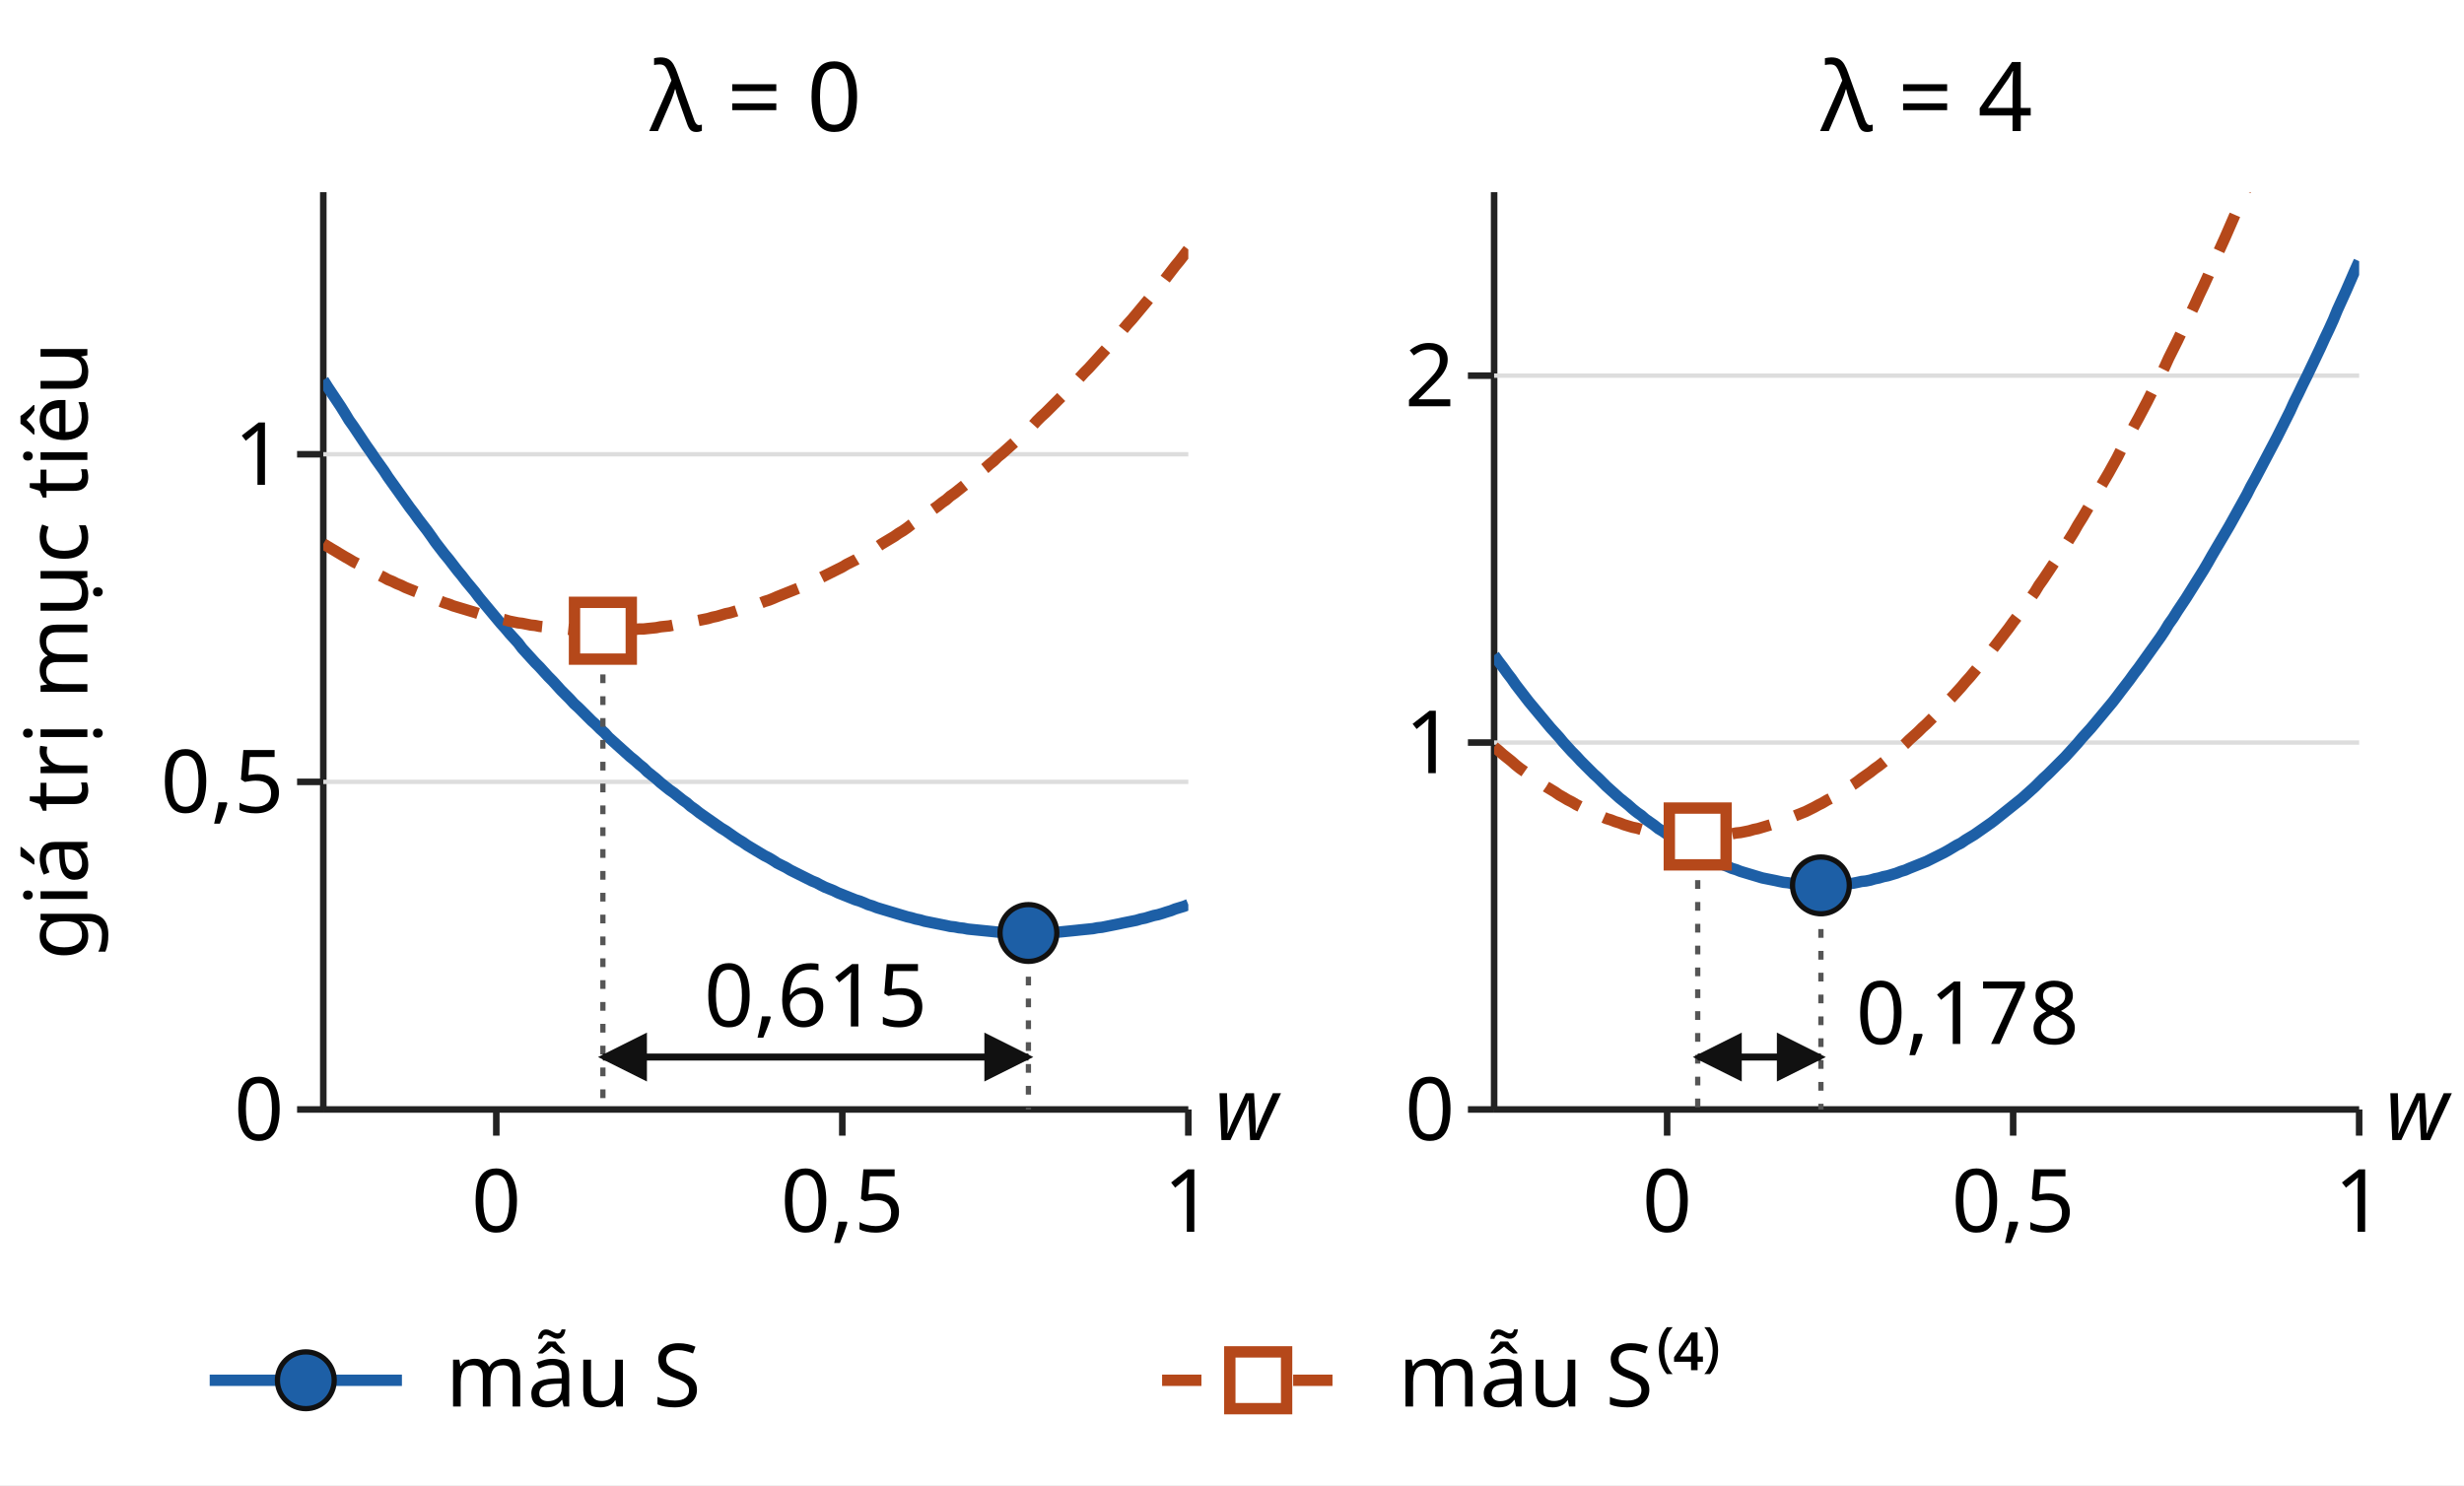
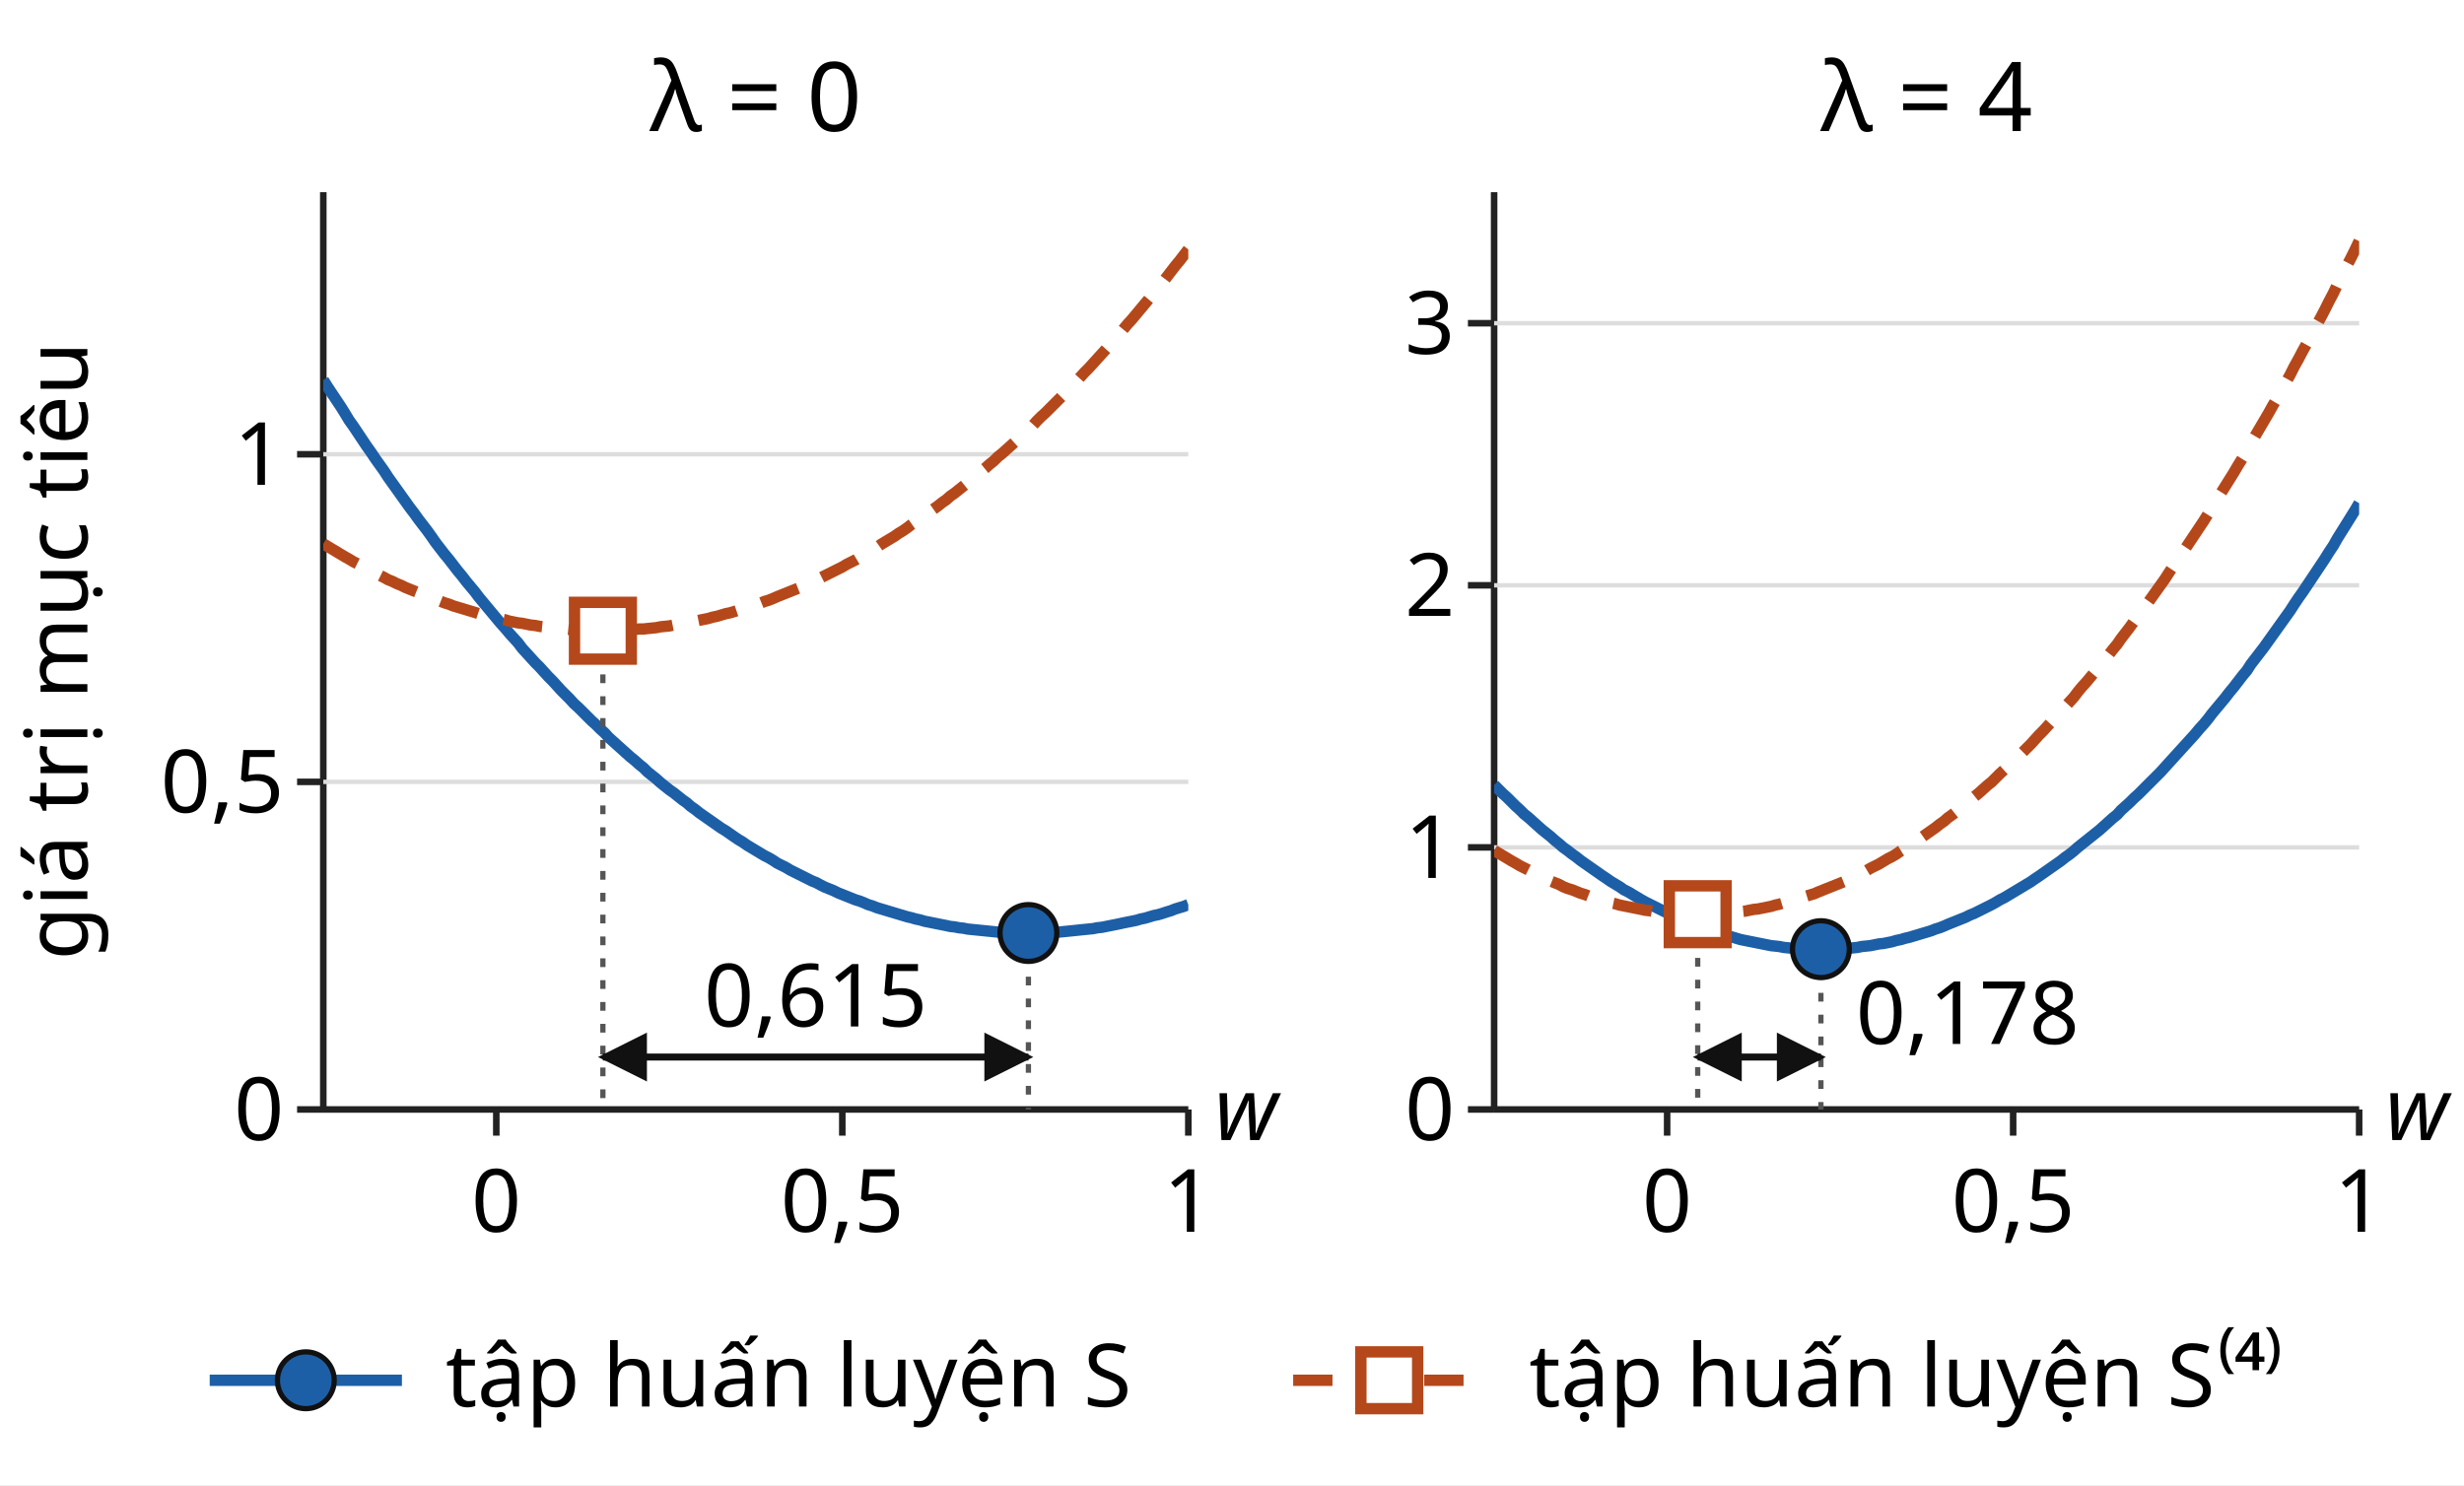
<svg xmlns="http://www.w3.org/2000/svg" role="img" aria-labelledby="t d" width="564" height="340" viewBox="0 0 564 340">
  <defs>
    <marker id="ah" viewBox="0 0 10 10" refX="9" refY="5" markerWidth="7" markerHeight="7" orient="auto-start-reverse">
      <path d="M0,0 L10,5 L0,10 z" fill="#111" />
    </marker>
  </defs>
  <rect width="564" height="340" fill="#fff" />
  <text transform="translate(20,149.0) rotate(-90)" text-anchor="middle" font-size="20" style="font-family:'Noto Sans','DejaVu Sans',Arial,sans-serif">giá trị mục tiêu</text>
  <clipPath id="clip0">
    <rect x="74" y="44" width="198" height="210" />
  </clipPath>
  <line x1="74" y1="254" x2="272" y2="254" stroke="#222" stroke-width="1.5" />
  <line x1="74" y1="44" x2="74" y2="254" stroke="#222" stroke-width="1.5" />
  <line x1="68" y1="254.0" x2="74" y2="254.0" stroke="#222" stroke-width="1.5" />
  <text x="65" y="261.0" text-anchor="end" font-size="20" style="font-family:'Noto Sans','DejaVu Sans',Arial,sans-serif">0</text>
  <line x1="68" y1="179.0" x2="74" y2="179.0" stroke="#222" stroke-width="1.5" />
  <line x1="74" y1="179.0" x2="272" y2="179.0" stroke="#ddd" stroke-width="1" />
  <text x="65" y="186.0" text-anchor="end" font-size="20" style="font-family:'Noto Sans','DejaVu Sans',Arial,sans-serif">0,5</text>
  <line x1="68" y1="104.0" x2="74" y2="104.0" stroke="#222" stroke-width="1.5" />
  <line x1="74" y1="104.0" x2="272" y2="104.0" stroke="#ddd" stroke-width="1" />
  <text x="65" y="111.0" text-anchor="end" font-size="20" style="font-family:'Noto Sans','DejaVu Sans',Arial,sans-serif">1</text>
  <line x1="113.6" y1="254" x2="113.6" y2="260" stroke="#222" stroke-width="1.5" />
  <text x="113.6" y="282" text-anchor="middle" font-size="20" style="font-family:'Noto Sans','DejaVu Sans',Arial,sans-serif">0</text>
  <line x1="192.8" y1="254" x2="192.8" y2="260" stroke="#222" stroke-width="1.5" />
  <text x="192.8" y="282" text-anchor="middle" font-size="20" style="font-family:'Noto Sans','DejaVu Sans',Arial,sans-serif">0,5</text>
  <line x1="272.0" y1="254" x2="272.0" y2="260" stroke="#222" stroke-width="1.5" />
  <text x="272.0" y="282" text-anchor="middle" font-size="20" style="font-family:'Noto Sans','DejaVu Sans',Arial,sans-serif">1</text>
  <text x="278" y="261" text-anchor="start" font-size="20" font-style="italic" style="font-family:'Noto Sans','DejaVu Sans',Arial,sans-serif">w</text>
  <text x="173.0" y="30" text-anchor="middle" font-size="22" style="font-family:'Noto Sans','DejaVu Sans',Arial,sans-serif">λ = 0</text>
  <polyline points="74.0,87.0 75.0,88.6 76.0,90.1 77.0,91.6 78.0,93.1 79.0,94.7 79.9,96.2 80.9,97.6 81.9,99.1 82.9,100.6 83.9,102.1 84.9,103.5 85.9,105.0 86.9,106.4 87.9,107.8 88.8,109.2 89.8,110.6 90.8,112.0 91.8,113.4 92.8,114.8 93.8,116.2 94.8,117.5 95.8,118.9 96.8,120.2 97.8,121.5 98.8,122.9 99.7,124.2 100.7,125.5 101.7,126.8 102.7,128.0 103.7,129.3 104.7,130.6 105.7,131.8 106.7,133.1 107.7,134.3 108.7,135.5 109.6,136.7 110.6,137.9 111.6,139.1 112.6,140.3 113.6,141.5 114.6,142.7 115.6,143.8 116.6,145.0 117.6,146.1 118.6,147.2 119.5,148.4 120.5,149.5 121.5,150.6 122.5,151.7 123.5,152.7 124.5,153.8 125.5,154.9 126.5,155.9 127.5,157.0 128.4,158.0 129.4,159.0 130.4,160.0 131.4,161.1 132.4,162.0 133.4,163.0 134.4,164.0 135.4,165.0 136.4,165.9 137.4,166.9 138.4,167.8 139.3,168.8 140.3,169.7 141.3,170.6 142.3,171.5 143.3,172.4 144.3,173.3 145.3,174.1 146.3,175.0 147.3,175.8 148.2,176.7 149.2,177.5 150.2,178.3 151.2,179.2 152.2,180.0 153.2,180.8 154.2,181.5 155.2,182.3 156.2,183.1 157.2,183.8 158.1,184.6 159.1,185.3 160.1,186.1 161.1,186.8 162.1,187.5 163.1,188.2 164.1,188.9 165.1,189.6 166.1,190.2 167.1,190.9 168.1,191.6 169.0,192.2 170.0,192.8 171.0,193.5 172.0,194.1 173.0,194.7 174.0,195.3 175.0,195.9 176.0,196.4 177.0,197.0 177.9,197.6 178.9,198.1 179.9,198.6 180.9,199.2 181.9,199.7 182.9,200.2 183.9,200.7 184.9,201.2 185.9,201.7 186.9,202.1 187.8,202.6 188.8,203.1 189.8,203.5 190.8,203.9 191.8,204.4 192.8,204.8 193.8,205.2 194.8,205.6 195.8,206.0 196.8,206.3 197.8,206.7 198.7,207.1 199.7,207.4 200.7,207.8 201.7,208.1 202.7,208.4 203.7,208.7 204.7,209.0 205.7,209.3 206.7,209.6 207.7,209.9 208.6,210.1 209.6,210.4 210.6,210.6 211.6,210.9 212.6,211.1 213.6,211.3 214.6,211.5 215.6,211.7 216.6,211.9 217.5,212.1 218.5,212.2 219.5,212.4 220.5,212.5 221.5,212.7 222.5,212.8 223.5,212.9 224.5,213.0 225.5,213.1 226.5,213.2 227.5,213.3 228.4,213.4 229.4,213.4 230.4,213.5 231.4,213.5 232.4,213.6 233.4,213.6 234.4,213.6 235.4,213.6 236.4,213.6 237.3,213.6 238.3,213.6 239.3,213.5 240.3,213.5 241.3,213.4 242.3,213.4 243.3,213.3 244.3,213.2 245.3,213.1 246.3,213.0 247.2,212.9 248.2,212.8 249.2,212.7 250.2,212.6 251.2,212.4 252.2,212.3 253.2,212.1 254.2,211.9 255.2,211.7 256.2,211.5 257.1,211.3 258.1,211.1 259.1,210.9 260.1,210.7 261.1,210.4 262.1,210.2 263.1,209.9 264.1,209.6 265.1,209.4 266.1,209.1 267.0,208.8 268.0,208.5 269.0,208.1 270.0,207.8 271.0,207.5 272.0,207.1" fill="none" stroke="#1d5fa6" stroke-width="2.6" clip-path="url(#clip0)" />
  <polyline points="74.0,124.5 75.0,125.1 76.0,125.7 77.0,126.3 78.0,126.9 79.0,127.5 79.9,128.0 80.9,128.6 81.9,129.1 82.9,129.7 83.9,130.2 84.9,130.7 85.9,131.2 86.9,131.7 87.9,132.2 88.8,132.7 89.8,133.1 90.8,133.6 91.8,134.0 92.8,134.5 93.8,134.9 94.8,135.3 95.8,135.7 96.8,136.1 97.8,136.5 98.8,136.9 99.7,137.3 100.7,137.6 101.7,138.0 102.7,138.3 103.7,138.7 104.7,139.0 105.7,139.3 106.7,139.6 107.7,139.9 108.7,140.2 109.6,140.5 110.6,140.8 111.6,141.0 112.6,141.3 113.6,141.5 114.6,141.7 115.6,141.9 116.6,142.2 117.6,142.4 118.6,142.6 119.5,142.7 120.5,142.9 121.5,143.1 122.5,143.2 123.5,143.4 124.5,143.5 125.5,143.6 126.5,143.7 127.5,143.8 128.4,143.9 129.4,144.0 130.4,144.1 131.4,144.2 132.4,144.2 133.4,144.3 134.4,144.3 135.4,144.4 136.4,144.4 137.4,144.4 138.4,144.4 139.3,144.4 140.3,144.4 141.3,144.3 142.3,144.3 143.3,144.2 144.3,144.2 145.3,144.1 146.3,144.0 147.3,144.0 148.2,143.9 149.2,143.8 150.2,143.7 151.2,143.5 152.2,143.4 153.2,143.3 154.2,143.1 155.2,142.9 156.2,142.8 157.2,142.6 158.1,142.4 159.1,142.2 160.1,142.0 161.1,141.8 162.1,141.6 163.1,141.3 164.1,141.1 165.1,140.8 166.1,140.5 167.1,140.3 168.1,140.0 169.0,139.7 170.0,139.4 171.0,139.1 172.0,138.8 173.0,138.4 174.0,138.1 175.0,137.7 176.0,137.4 177.0,137.0 177.9,136.6 178.9,136.2 179.9,135.8 180.9,135.4 181.9,135.0 182.9,134.6 183.9,134.1 184.9,133.7 185.9,133.2 186.9,132.8 187.8,132.3 188.8,131.8 189.8,131.3 190.8,130.8 191.8,130.3 192.8,129.8 193.8,129.2 194.8,128.7 195.8,128.2 196.8,127.6 197.8,127.0 198.7,126.4 199.7,125.9 200.7,125.3 201.7,124.6 202.7,124.0 203.7,123.4 204.7,122.8 205.7,122.1 206.7,121.5 207.7,120.8 208.6,120.1 209.6,119.4 210.6,118.7 211.6,118.0 212.6,117.3 213.6,116.6 214.6,115.9 215.6,115.1 216.6,114.4 217.5,113.6 218.5,112.9 219.5,112.1 220.5,111.3 221.5,110.5 222.5,109.7 223.5,108.9 224.5,108.0 225.5,107.2 226.5,106.3 227.5,105.5 228.4,104.6 229.4,103.8 230.4,102.9 231.4,102.0 232.4,101.1 233.4,100.2 234.4,99.2 235.4,98.3 236.4,97.4 237.3,96.4 238.3,95.4 239.3,94.5 240.3,93.5 241.3,92.5 242.3,91.5 243.3,90.5 244.3,89.5 245.3,88.5 246.3,87.4 247.2,86.4 248.2,85.3 249.2,84.3 250.2,83.2 251.2,82.1 252.2,81.0 253.2,79.9 254.2,78.8 255.2,77.7 256.2,76.5 257.1,75.4 258.1,74.2 259.1,73.1 260.1,71.9 261.1,70.7 262.1,69.5 263.1,68.3 264.1,67.1 265.1,65.9 266.1,64.7 267.0,63.5 268.0,62.2 269.0,60.9 270.0,59.7 271.0,58.4 272.0,57.1" fill="none" stroke="#b5481a" stroke-width="2.6" stroke-dasharray="9 6" clip-path="url(#clip0)" />
  <line x1="235.4" y1="213.6" x2="235.4" y2="254" stroke="#555" stroke-width="1.2" stroke-dasharray="2 3" />
  <line x1="138.0" y1="144.4" x2="138.0" y2="254" stroke="#555" stroke-width="1.2" stroke-dasharray="2 3" />
  <circle cx="235.4" cy="213.6" r="6.5" fill="#1d5fa6" stroke="#111" stroke-width="1.2" />
  <rect x="131.5" y="137.9" width="13" height="13" fill="#fff" stroke="#b5481a" stroke-width="2.6" />
  <line x1="138.0" y1="242" x2="235.4" y2="242" stroke="#111" stroke-width="1.6" marker-start="url(#ah)" marker-end="url(#ah)" />
  <text x="186.7" y="235" text-anchor="middle" font-size="20" stroke="#fff" stroke-width="5" paint-order="stroke" style="font-family:'Noto Sans','DejaVu Sans',Arial,sans-serif">0,615</text>
  <clipPath id="clip4">
    <rect x="342" y="44" width="198" height="210" />
  </clipPath>
  <line x1="342" y1="254" x2="540" y2="254" stroke="#222" stroke-width="1.5" />
  <line x1="342" y1="44" x2="342" y2="254" stroke="#222" stroke-width="1.5" />
  <line x1="336" y1="254.0" x2="342" y2="254.0" stroke="#222" stroke-width="1.5" />
  <text x="333" y="261.0" text-anchor="end" font-size="20" style="font-family:'Noto Sans','DejaVu Sans',Arial,sans-serif">0</text>
-   <line x1="336" y1="170.0" x2="342" y2="170.0" stroke="#222" stroke-width="1.5" />
-   <line x1="342" y1="170.0" x2="540" y2="170.0" stroke="#ddd" stroke-width="1" />
-   <text x="333" y="177.0" text-anchor="end" font-size="20" style="font-family:'Noto Sans','DejaVu Sans',Arial,sans-serif">1</text>
-   <line x1="336" y1="86.0" x2="342" y2="86.0" stroke="#222" stroke-width="1.5" />
-   <line x1="342" y1="86.0" x2="540" y2="86.0" stroke="#ddd" stroke-width="1" />
-   <text x="333" y="93.0" text-anchor="end" font-size="20" style="font-family:'Noto Sans','DejaVu Sans',Arial,sans-serif">2</text>
+   <line x1="336" y1="194.0" x2="342" y2="194.0" stroke="#222" stroke-width="1.5" />
+   <line x1="342" y1="194.0" x2="540" y2="194.0" stroke="#ddd" stroke-width="1" />
+   <text x="333" y="201.0" text-anchor="end" font-size="20" style="font-family:'Noto Sans','DejaVu Sans',Arial,sans-serif">1</text>
+   <line x1="336" y1="134.0" x2="342" y2="134.0" stroke="#222" stroke-width="1.5" />
+   <line x1="342" y1="134.0" x2="540" y2="134.0" stroke="#ddd" stroke-width="1" />
+   <text x="333" y="141.0" text-anchor="end" font-size="20" style="font-family:'Noto Sans','DejaVu Sans',Arial,sans-serif">2</text>
+   <line x1="336" y1="74.0" x2="342" y2="74.0" stroke="#222" stroke-width="1.5" />
+   <line x1="342" y1="74.0" x2="540" y2="74.0" stroke="#ddd" stroke-width="1" />
+   <text x="333" y="81.0" text-anchor="end" font-size="20" style="font-family:'Noto Sans','DejaVu Sans',Arial,sans-serif">3</text>
  <line x1="381.6" y1="254" x2="381.6" y2="260" stroke="#222" stroke-width="1.5" />
  <text x="381.6" y="282" text-anchor="middle" font-size="20" style="font-family:'Noto Sans','DejaVu Sans',Arial,sans-serif">0</text>
  <line x1="460.8" y1="254" x2="460.8" y2="260" stroke="#222" stroke-width="1.5" />
  <text x="460.8" y="282" text-anchor="middle" font-size="20" style="font-family:'Noto Sans','DejaVu Sans',Arial,sans-serif">0,5</text>
  <line x1="540.0" y1="254" x2="540.0" y2="260" stroke="#222" stroke-width="1.5" />
  <text x="540.0" y="282" text-anchor="middle" font-size="20" style="font-family:'Noto Sans','DejaVu Sans',Arial,sans-serif">1</text>
  <text x="546" y="261" text-anchor="start" font-size="20" font-style="italic" style="font-family:'Noto Sans','DejaVu Sans',Arial,sans-serif">w</text>
  <text x="441.0" y="30" text-anchor="middle" font-size="22" style="font-family:'Noto Sans','DejaVu Sans',Arial,sans-serif">λ = 4</text>
-   <polyline points="342.0,150.0 343.0,151.4 344.0,152.7 345.0,154.1 346.0,155.4 346.9,156.7 347.9,158.0 348.9,159.3 349.9,160.6 350.9,161.8 351.9,163.0 352.9,164.2 353.9,165.4 354.9,166.6 355.9,167.7 356.9,168.8 357.8,169.9 358.8,171.0 359.8,172.1 360.8,173.1 361.8,174.2 362.8,175.2 363.8,176.2 364.8,177.2 365.8,178.1 366.8,179.1 367.7,180.0 368.7,180.9 369.7,181.8 370.7,182.7 371.7,183.5 372.7,184.3 373.7,185.2 374.7,186.0 375.7,186.7 376.6,187.5 377.6,188.2 378.6,188.9 379.6,189.7 380.6,190.3 381.6,191.0 382.6,191.6 383.6,192.3 384.6,192.9 385.6,193.5 386.6,194.1 387.5,194.6 388.5,195.1 389.5,195.7 390.5,196.2 391.5,196.6 392.5,197.1 393.5,197.5 394.5,198.0 395.5,198.4 396.4,198.8 397.4,199.1 398.4,199.5 399.4,199.8 400.4,200.1 401.4,200.4 402.4,200.7 403.4,201.0 404.4,201.2 405.4,201.4 406.4,201.6 407.3,201.8 408.3,202.0 409.3,202.1 410.3,202.3 411.3,202.4 412.3,202.5 413.3,202.6 414.3,202.6 415.3,202.6 416.2,202.7 417.2,202.7 418.2,202.6 419.2,202.6 420.2,202.6 421.2,202.5 422.2,202.4 423.2,202.3 424.2,202.2 425.2,202.0 426.1,201.8 427.1,201.7 428.1,201.5 429.1,201.2 430.1,201.0 431.1,200.7 432.1,200.5 433.1,200.2 434.1,199.9 435.1,199.5 436.1,199.2 437.0,198.8 438.0,198.4 439.0,198.0 440.0,197.6 441.0,197.2 442.0,196.7 443.0,196.2 444.0,195.7 445.0,195.2 445.9,194.7 446.9,194.1 447.9,193.5 448.9,193.0 449.9,192.3 450.9,191.7 451.9,191.1 452.9,190.4 453.9,189.7 454.9,189.0 455.9,188.3 456.8,187.6 457.8,186.8 458.8,186.0 459.8,185.2 460.8,184.4 461.8,183.6 462.8,182.8 463.8,181.9 464.8,181.0 465.8,180.1 466.7,179.2 467.7,178.2 468.7,177.3 469.7,176.3 470.7,175.3 471.7,174.3 472.7,173.3 473.7,172.2 474.7,171.1 475.6,170.1 476.6,168.9 477.6,167.8 478.6,166.7 479.6,165.5 480.6,164.3 481.6,163.1 482.6,161.9 483.6,160.7 484.6,159.4 485.5,158.2 486.5,156.9 487.5,155.6 488.5,154.2 489.5,152.9 490.5,151.5 491.5,150.1 492.5,148.7 493.5,147.3 494.5,145.9 495.5,144.4 496.4,142.9 497.4,141.5 498.4,139.9 499.4,138.4 500.4,136.9 501.4,135.3 502.4,133.7 503.4,132.1 504.4,130.5 505.4,128.8 506.3,127.2 507.3,125.5 508.3,123.8 509.3,122.1 510.3,120.4 511.3,118.6 512.3,116.8 513.3,115.0 514.3,113.2 515.2,111.4 516.2,109.6 517.2,107.7 518.2,105.8 519.2,103.9 520.2,102.0 521.2,100.1 522.2,98.1 523.2,96.1 524.2,94.1 525.1,92.1 526.1,90.1 527.1,88.0 528.1,86.0 529.1,83.9 530.1,81.8 531.1,79.7 532.1,77.5 533.1,75.4 534.1,73.2 535.0,71.0 536.0,68.8 537.0,66.6 538.0,64.3 539.0,62.0 540.0,59.8" fill="none" stroke="#1d5fa6" stroke-width="2.6" clip-path="url(#clip4)" />
-   <polyline points="342.0,171.0 343.0,171.8 344.0,172.7 345.0,173.5 346.0,174.3 346.9,175.1 347.9,175.9 348.9,176.6 349.9,177.3 350.9,178.1 351.9,178.8 352.9,179.4 353.9,180.1 354.9,180.7 355.9,181.3 356.9,182.0 357.8,182.5 358.8,183.1 359.8,183.6 360.8,184.2 361.8,184.7 362.8,185.2 363.8,185.6 364.8,186.1 365.8,186.5 366.8,187.0 367.7,187.4 368.7,187.7 369.7,188.1 370.7,188.4 371.7,188.8 372.7,189.1 373.7,189.4 374.7,189.6 375.7,189.9 376.6,190.1 377.6,190.3 378.6,190.5 379.6,190.7 380.6,190.9 381.6,191.0 382.6,191.1 383.6,191.2 384.6,191.3 385.6,191.4 386.6,191.4 387.5,191.5 388.5,191.5 389.5,191.5 390.5,191.4 391.5,191.4 392.5,191.3 393.5,191.2 394.5,191.1 395.5,191.0 396.4,190.9 397.4,190.7 398.4,190.6 399.4,190.4 400.4,190.2 401.4,189.9 402.4,189.7 403.4,189.4 404.4,189.1 405.4,188.8 406.4,188.5 407.3,188.2 408.3,187.8 409.3,187.4 410.3,187.0 411.3,186.6 412.3,186.2 413.3,185.8 414.3,185.3 415.3,184.8 416.2,184.3 417.2,183.8 418.2,183.2 419.2,182.7 420.2,182.1 421.2,181.5 422.2,180.9 423.2,180.2 424.2,179.6 425.2,178.9 426.1,178.2 427.1,177.5 428.1,176.8 429.1,176.0 430.1,175.3 431.1,174.5 432.1,173.7 433.1,172.9 434.1,172.0 435.1,171.2 436.1,170.3 437.0,169.4 438.0,168.5 439.0,167.6 440.0,166.6 441.0,165.7 442.0,164.7 443.0,163.7 444.0,162.6 445.0,161.6 445.9,160.5 446.9,159.5 447.9,158.4 448.9,157.3 449.9,156.1 450.9,155.0 451.9,153.8 452.9,152.6 453.9,151.4 454.9,150.2 455.9,148.9 456.8,147.7 457.8,146.4 458.8,145.1 459.8,143.8 460.8,142.4 461.8,141.1 462.8,139.7 463.8,138.3 464.8,136.9 465.8,135.5 466.7,134.0 467.7,132.6 468.7,131.1 469.7,129.6 470.7,128.1 471.7,126.5 472.7,125.0 473.7,123.4 474.7,121.8 475.6,120.2 476.6,118.6 477.6,116.9 478.6,115.2 479.6,113.5 480.6,111.8 481.6,110.1 482.6,108.4 483.6,106.6 484.6,104.8 485.5,103.0 486.5,101.2 487.5,99.4 488.5,97.5 489.5,95.7 490.5,93.8 491.5,91.9 492.5,89.9 493.5,88.0 494.5,86.0 495.5,84.0 496.4,82.0 497.4,80.0 498.4,78.0 499.4,75.9 500.4,73.9 501.4,71.8 502.4,69.7 503.4,67.5 504.4,65.4 505.4,63.2 506.3,61.0 507.3,58.8 508.3,56.6 509.3,54.4 510.3,52.1 511.3,49.8 512.3,47.5 513.3,45.2 514.3,42.9 515.2,40.5 516.2,38.2 517.2,35.8 518.2,33.4 519.2,30.9 520.2,28.5 521.2,26.0 522.2,23.6 523.2,21.1 524.2,18.5 525.1,16.0 526.1,13.4 527.1,10.9 528.1,8.3 529.1,5.7 530.1,3.0 531.1,0.4 532.1,-2.3 533.1,-4.9 534.1,-7.7 535.0,-10.4 536.0,-13.1 537.0,-15.9 538.0,-18.6 539.0,-21.4 540.0,-24.2" fill="none" stroke="#b5481a" stroke-width="2.6" stroke-dasharray="9 6" clip-path="url(#clip4)" />
-   <line x1="416.8" y1="202.7" x2="416.8" y2="254" stroke="#555" stroke-width="1.2" stroke-dasharray="2 3" />
-   <line x1="388.6" y1="191.5" x2="388.6" y2="254" stroke="#555" stroke-width="1.2" stroke-dasharray="2 3" />
-   <circle cx="416.8" cy="202.7" r="6.5" fill="#1d5fa6" stroke="#111" stroke-width="1.2" />
-   <rect x="382.1" y="185.0" width="13" height="13" fill="#fff" stroke="#b5481a" stroke-width="2.6" />
+   <polyline points="342.0,179.7 343.0,180.7 344.0,181.7 345.0,182.6 346.0,183.6 346.9,184.5 347.9,185.4 348.9,186.4 349.9,187.2 350.9,188.1 351.9,189.0 352.9,189.9 353.9,190.7 354.9,191.5 355.9,192.4 356.9,193.2 357.8,194.0 358.8,194.7 359.8,195.5 360.8,196.2 361.8,197.0 362.8,197.7 363.8,198.4 364.8,199.1 365.8,199.8 366.8,200.5 367.7,201.1 368.7,201.8 369.7,202.4 370.7,203.0 371.7,203.7 372.7,204.2 373.7,204.8 374.7,205.4 375.7,206.0 376.6,206.5 377.6,207.0 378.6,207.5 379.6,208.0 380.6,208.5 381.6,209.0 382.6,209.5 383.6,209.9 384.6,210.3 385.6,210.8 386.6,211.2 387.5,211.6 388.5,212.0 389.5,212.3 390.5,212.7 391.5,213.0 392.5,213.4 393.5,213.7 394.5,214.0 395.5,214.3 396.4,214.5 397.4,214.8 398.4,215.1 399.4,215.3 400.4,215.5 401.4,215.7 402.4,215.9 403.4,216.1 404.4,216.3 405.4,216.5 406.4,216.6 407.3,216.7 408.3,216.9 409.3,217.0 410.3,217.1 411.3,217.1 412.3,217.2 413.3,217.2 414.3,217.3 415.3,217.3 416.2,217.3 417.2,217.3 418.2,217.3 419.2,217.3 420.2,217.3 421.2,217.2 422.2,217.1 423.2,217.1 424.2,217.0 425.2,216.9 426.1,216.7 427.1,216.6 428.1,216.5 429.1,216.3 430.1,216.1 431.1,216.0 432.1,215.8 433.1,215.6 434.1,215.3 435.1,215.1 436.1,214.8 437.0,214.6 438.0,214.3 439.0,214.0 440.0,213.7 441.0,213.4 442.0,213.1 443.0,212.7 444.0,212.4 445.0,212.0 445.9,211.6 446.9,211.2 447.9,210.8 448.9,210.4 449.9,210.0 450.9,209.5 451.9,209.1 452.9,208.6 453.9,208.1 454.9,207.6 455.9,207.1 456.8,206.6 457.8,206.0 458.8,205.5 459.8,204.9 460.8,204.3 461.8,203.7 462.8,203.1 463.8,202.5 464.8,201.9 465.8,201.2 466.7,200.6 467.7,199.9 468.7,199.2 469.7,198.5 470.7,197.8 471.7,197.1 472.7,196.3 473.7,195.6 474.7,194.8 475.6,194.0 476.6,193.2 477.6,192.4 478.6,191.6 479.6,190.8 480.6,190.0 481.6,189.1 482.6,188.2 483.6,187.3 484.6,186.5 485.5,185.5 486.5,184.6 487.5,183.7 488.5,182.7 489.5,181.8 490.5,180.8 491.5,179.8 492.5,178.8 493.5,177.8 494.5,176.8 495.5,175.7 496.4,174.7 497.4,173.6 498.4,172.5 499.4,171.4 500.4,170.3 501.4,169.2 502.4,168.1 503.4,166.9 504.4,165.8 505.4,164.6 506.3,163.4 507.3,162.2 508.3,161.0 509.3,159.8 510.3,158.5 511.3,157.3 512.3,156.0 513.3,154.7 514.3,153.5 515.2,152.1 516.2,150.8 517.2,149.5 518.2,148.2 519.2,146.8 520.2,145.4 521.2,144.0 522.2,142.6 523.2,141.2 524.2,139.8 525.1,138.4 526.1,136.9 527.1,135.5 528.1,134.0 529.1,132.5 530.1,131.0 531.1,129.5 532.1,128.0 533.1,126.4 534.1,124.9 535.0,123.3 536.0,121.7 537.0,120.1 538.0,118.5 539.0,116.9 540.0,115.2" fill="none" stroke="#1d5fa6" stroke-width="2.6" clip-path="url(#clip4)" />
+   <polyline points="342.0,194.7 343.0,195.3 344.0,195.9 345.0,196.5 346.0,197.1 346.9,197.6 347.9,198.2 348.9,198.7 349.9,199.2 350.9,199.8 351.9,200.3 352.9,200.7 353.9,201.2 354.9,201.7 355.9,202.1 356.9,202.5 357.8,203.0 358.8,203.4 359.8,203.7 360.8,204.1 361.8,204.5 362.8,204.8 363.8,205.2 364.8,205.5 365.8,205.8 366.8,206.1 367.7,206.4 368.7,206.7 369.7,206.9 370.7,207.2 371.7,207.4 372.7,207.6 373.7,207.8 374.7,208.0 375.7,208.2 376.6,208.4 377.6,208.5 378.6,208.7 379.6,208.8 380.6,208.9 381.6,209.0 382.6,209.1 383.6,209.2 384.6,209.2 385.6,209.3 386.6,209.3 387.5,209.3 388.5,209.3 389.5,209.3 390.5,209.3 391.5,209.3 392.5,209.2 393.5,209.2 394.5,209.1 395.5,209.0 396.4,208.9 397.4,208.8 398.4,208.7 399.4,208.6 400.4,208.4 401.4,208.2 402.4,208.1 403.4,207.9 404.4,207.7 405.4,207.5 406.4,207.2 407.3,207.0 408.3,206.7 409.3,206.5 410.3,206.2 411.3,205.9 412.3,205.6 413.3,205.2 414.3,204.9 415.3,204.6 416.2,204.2 417.2,203.8 418.2,203.4 419.2,203.0 420.2,202.6 421.2,202.2 422.2,201.8 423.2,201.3 424.2,200.8 425.2,200.4 426.1,199.9 427.1,199.4 428.1,198.8 429.1,198.3 430.1,197.8 431.1,197.2 432.1,196.6 433.1,196.1 434.1,195.5 435.1,194.8 436.1,194.2 437.0,193.6 438.0,192.9 439.0,192.3 440.0,191.6 441.0,190.9 442.0,190.2 443.0,189.5 444.0,188.7 445.0,188.0 445.9,187.2 446.9,186.5 447.9,185.7 448.9,184.9 449.9,184.1 450.9,183.3 451.9,182.4 452.9,181.6 453.9,180.7 454.9,179.8 455.9,179.0 456.8,178.1 457.8,177.1 458.8,176.2 459.8,175.3 460.8,174.3 461.8,173.3 462.8,172.4 463.8,171.4 464.8,170.4 465.8,169.3 466.7,168.3 467.7,167.3 468.7,166.2 469.7,165.1 470.7,164.0 471.7,162.9 472.7,161.8 473.7,160.7 474.7,159.6 475.6,158.4 476.6,157.2 477.6,156.1 478.6,154.9 479.6,153.7 480.6,152.5 481.6,151.2 482.6,150.0 483.6,148.7 484.6,147.5 485.5,146.2 486.5,144.9 487.5,143.6 488.5,142.2 489.5,140.9 490.5,139.6 491.5,138.2 492.5,136.8 493.5,135.4 494.5,134.0 495.5,132.6 496.4,131.2 497.4,129.7 498.4,128.3 499.4,126.8 500.4,125.3 501.4,123.8 502.4,122.3 503.4,120.8 504.4,119.3 505.4,117.7 506.3,116.2 507.3,114.6 508.3,113.0 509.3,111.4 510.3,109.8 511.3,108.2 512.3,106.5 513.3,104.9 514.3,103.2 515.2,101.5 516.2,99.8 517.2,98.1 518.2,96.4 519.2,94.7 520.2,92.9 521.2,91.2 522.2,89.4 523.2,87.6 524.2,85.8 525.1,84.0 526.1,82.2 527.1,80.3 528.1,78.5 529.1,76.6 530.1,74.7 531.1,72.9 532.1,71.0 533.1,69.0 534.1,67.1 535.0,65.2 536.0,63.2 537.0,61.2 538.0,59.3 539.0,57.3 540.0,55.2" fill="none" stroke="#b5481a" stroke-width="2.6" stroke-dasharray="9 6" clip-path="url(#clip4)" />
+   <line x1="416.8" y1="217.3" x2="416.8" y2="254" stroke="#555" stroke-width="1.2" stroke-dasharray="2 3" />
+   <line x1="388.6" y1="209.3" x2="388.6" y2="254" stroke="#555" stroke-width="1.2" stroke-dasharray="2 3" />
+   <circle cx="416.8" cy="217.3" r="6.5" fill="#1d5fa6" stroke="#111" stroke-width="1.2" />
+   <rect x="382.1" y="202.8" width="13" height="13" fill="#fff" stroke="#b5481a" stroke-width="2.6" />
  <line x1="388.6" y1="242" x2="416.8" y2="242" stroke="#111" stroke-width="1.6" marker-start="url(#ah)" marker-end="url(#ah)" />
  <text x="424.8" y="239" text-anchor="start" font-size="20" stroke="#fff" stroke-width="5" paint-order="stroke" style="font-family:'Noto Sans','DejaVu Sans',Arial,sans-serif">0,178</text>
  <line x1="48" y1="316" x2="92" y2="316" stroke="#1d5fa6" stroke-width="2.6" />
  <circle cx="70" cy="316" r="6.5" fill="#1d5fa6" stroke="#111" stroke-width="1.2" />
-   <text x="102" y="322" font-size="20" style="font-family:'Noto Sans','DejaVu Sans',Arial,sans-serif">mẫu S</text>
-   <line x1="266" y1="316" x2="310" y2="316" stroke="#b5481a" stroke-width="2.6" stroke-dasharray="9 6" />
-   <rect x="281.5" y="309.5" width="13" height="13" fill="#fff" stroke="#b5481a" stroke-width="2.6" />
-   <text x="320" y="322" font-size="20" style="font-family:'Noto Sans','DejaVu Sans',Arial,sans-serif">mẫu S⁽⁴⁾</text>
+   <text x="102" y="322" font-size="20" style="font-family:'Noto Sans','DejaVu Sans',Arial,sans-serif">tập huấn luyện S</text>
+   <line x1="296" y1="316" x2="340" y2="316" stroke="#b5481a" stroke-width="2.6" stroke-dasharray="9 6" />
+   <rect x="311.5" y="309.5" width="13" height="13" fill="#fff" stroke="#b5481a" stroke-width="2.6" />
+   <text x="350" y="322" font-size="20" style="font-family:'Noto Sans','DejaVu Sans',Arial,sans-serif">tập huấn luyện S⁽⁴⁾</text>
</svg>
